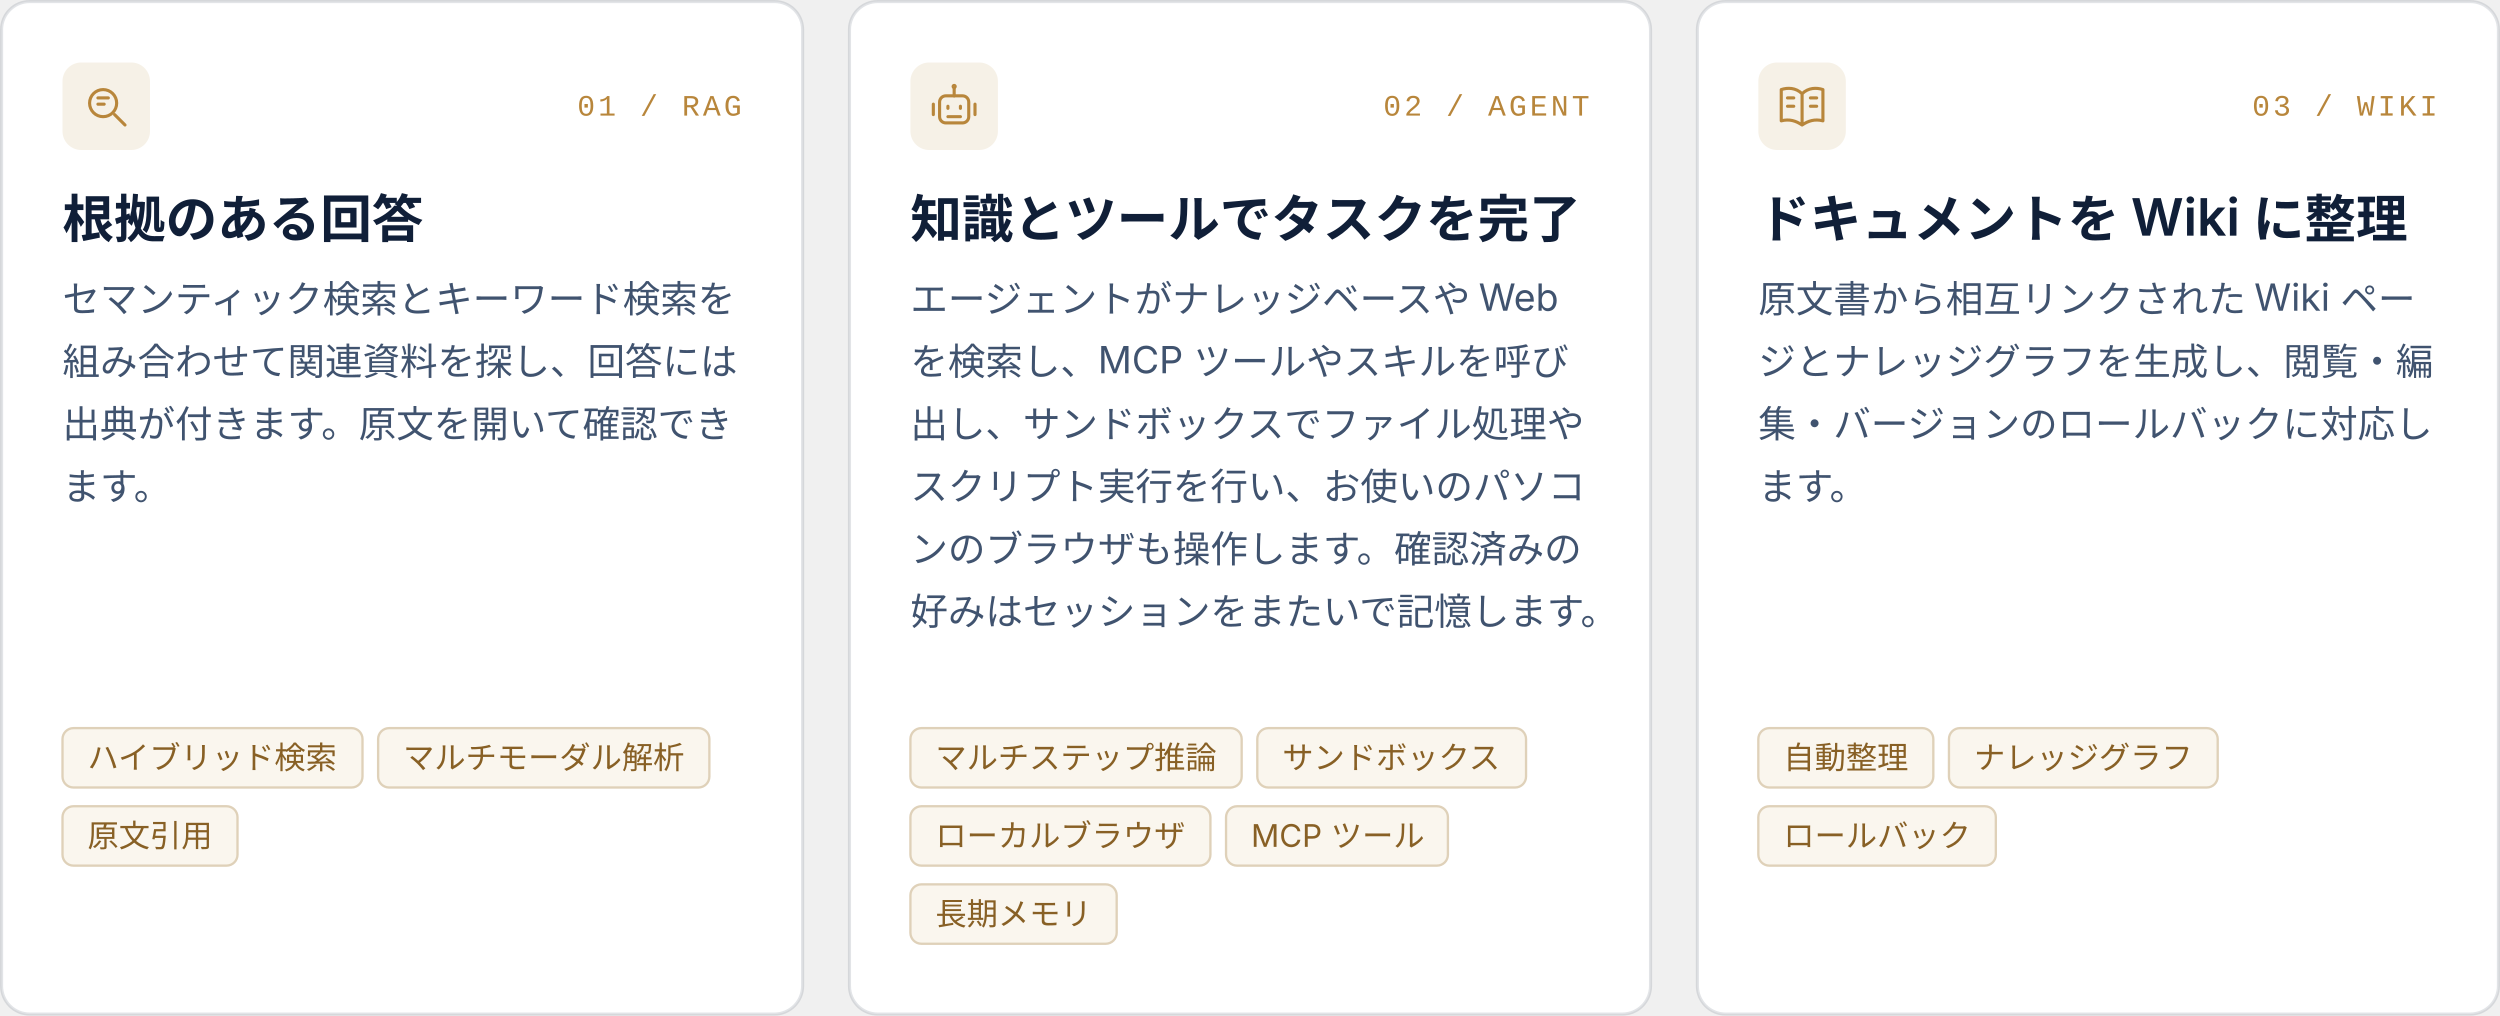
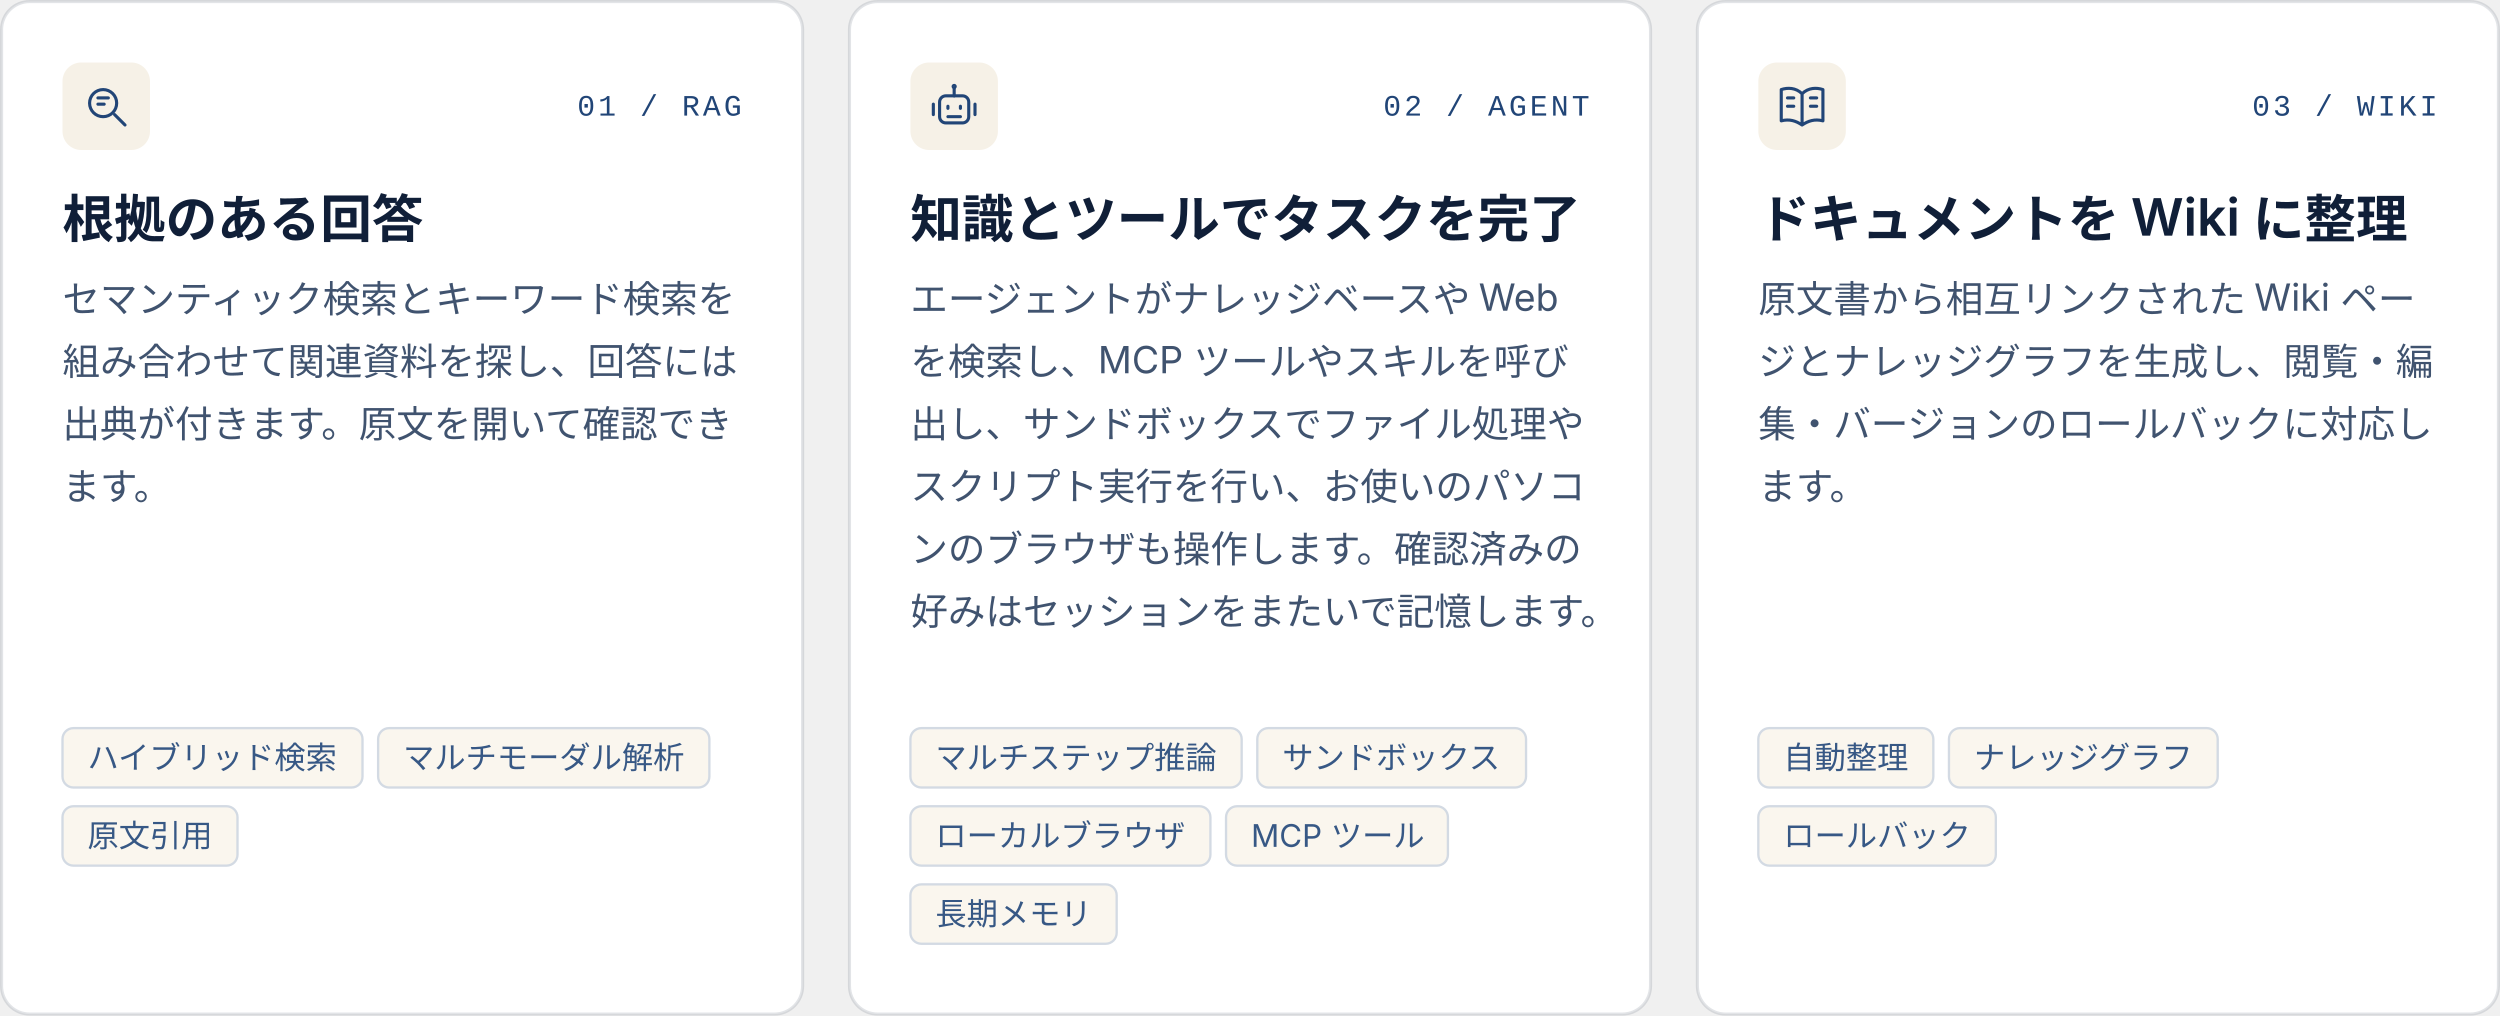
<svg xmlns="http://www.w3.org/2000/svg" viewBox="0 0 1600 650" width="1600" height="650" role="img">
  <rect x="1.0" y="1" width="512.667" height="648" rx="18" fill="#ffffff" stroke="rgba(16,31,56,.12)" stroke-width="2" />
  <rect x="40.0" y="40" width="56" height="56" rx="12" fill="#f6f1e7" />
-   <g transform="translate(52.0 52) scale(1.333333)" fill="none" stroke="#b8863b" stroke-width="1.5" stroke-linecap="round" stroke-linejoin="round">
+   <g transform="translate(52.0 52) scale(1.333333)" fill="none" stroke="#214577" stroke-width="1.5" stroke-linecap="round" stroke-linejoin="round">
    <circle cx="10.5" cy="10.5" r="6.5" />
    <path d="m16 16 5 5M8 8h5M8 11h3" />
  </g>
-   <text x="474.667" y="74" text-anchor="end" font-family="'JetBrains Mono', SFMono-Regular, 'SF Mono', Menlo, Consolas, 'Liberation Mono', monospace" font-size="19" letter-spacing="2" fill="#b8863b">01 / RAG</text>
+   <text x="474.667" y="74" text-anchor="end" font-family="'JetBrains Mono', SFMono-Regular, 'SF Mono', Menlo, Consolas, 'Liberation Mono', monospace" font-size="19" letter-spacing="2" fill="#214577">01 / RAG</text>
  <text x="40.0" y="152" font-family="Inter, -apple-system, BlinkMacSystemFont, 'Segoe UI', 'Hiragino Sans', 'Hiragino Kaku Gothic ProN', 'Yu Gothic', Meiryo, 'Noto Sans CJK JP', sans-serif" font-size="33" font-weight="600" fill="#101f38">根拠のある回答</text>
  <text x="40.0" y="200" font-family="Inter, -apple-system, BlinkMacSystemFont, 'Segoe UI', 'Hiragino Sans', 'Hiragino Kaku Gothic ProN', 'Yu Gothic', Meiryo, 'Noto Sans CJK JP', sans-serif" font-size="24" fill="#40536f">セマンティック検索とキーワード検索を</text>
  <text x="40.0" y="240" font-family="Inter, -apple-system, BlinkMacSystemFont, 'Segoe UI', 'Hiragino Sans', 'Hiragino Kaku Gothic ProN', 'Yu Gothic', Meiryo, 'Noto Sans CJK JP', sans-serif" font-size="24" fill="#40536f">組み合わせて関連資料を探し、回答には</text>
  <text x="40.0" y="280" font-family="Inter, -apple-system, BlinkMacSystemFont, 'Segoe UI', 'Hiragino Sans', 'Hiragino Kaku Gothic ProN', 'Yu Gothic', Meiryo, 'Noto Sans CJK JP', sans-serif" font-size="24" fill="#40536f">出典が付きます。原文を開いて確認でき</text>
  <text x="40.0" y="320" font-family="Inter, -apple-system, BlinkMacSystemFont, 'Segoe UI', 'Hiragino Sans', 'Hiragino Kaku Gothic ProN', 'Yu Gothic', Meiryo, 'Noto Sans CJK JP', sans-serif" font-size="24" fill="#40536f">ます。</text>
-   <rect x="40.0" y="466" width="192.0" height="38" rx="7" fill="#faf6ee" stroke="#dfd1b9" stroke-width="1.5" />
-   <text x="56.0" y="492" font-family="Inter, -apple-system, BlinkMacSystemFont, 'Segoe UI', 'Hiragino Sans', 'Hiragino Kaku Gothic ProN', 'Yu Gothic', Meiryo, 'Noto Sans CJK JP', sans-serif" font-size="20" fill="#886025">ハイブリッド検索</text>
-   <rect x="242.0" y="466" width="212.0" height="38" rx="7" fill="#faf6ee" stroke="#dfd1b9" stroke-width="1.5" />
-   <text x="258.0" y="492" font-family="Inter, -apple-system, BlinkMacSystemFont, 'Segoe UI', 'Hiragino Sans', 'Hiragino Kaku Gothic ProN', 'Yu Gothic', Meiryo, 'Noto Sans CJK JP', sans-serif" font-size="20" fill="#886025">マルチモーダル解析</text>
-   <rect x="40.0" y="516" width="112.0" height="38" rx="7" fill="#faf6ee" stroke="#dfd1b9" stroke-width="1.5" />
-   <text x="56.0" y="542" font-family="Inter, -apple-system, BlinkMacSystemFont, 'Segoe UI', 'Hiragino Sans', 'Hiragino Kaku Gothic ProN', 'Yu Gothic', Meiryo, 'Noto Sans CJK JP', sans-serif" font-size="20" fill="#886025">原文引用</text>
+   <rect x="40.0" y="466" width="192.0" height="38" rx="7" fill="#faf6ee" stroke="#d3dae3" stroke-width="1.5" />
+   <text x="56.0" y="492" font-family="Inter, -apple-system, BlinkMacSystemFont, 'Segoe UI', 'Hiragino Sans', 'Hiragino Kaku Gothic ProN', 'Yu Gothic', Meiryo, 'Noto Sans CJK JP', sans-serif" font-size="20" fill="#375885">ハイブリッド検索</text>
+   <rect x="242.0" y="466" width="212.0" height="38" rx="7" fill="#faf6ee" stroke="#d3dae3" stroke-width="1.5" />
+   <text x="258.0" y="492" font-family="Inter, -apple-system, BlinkMacSystemFont, 'Segoe UI', 'Hiragino Sans', 'Hiragino Kaku Gothic ProN', 'Yu Gothic', Meiryo, 'Noto Sans CJK JP', sans-serif" font-size="20" fill="#375885">マルチモーダル解析</text>
+   <rect x="40.0" y="516" width="112.0" height="38" rx="7" fill="#faf6ee" stroke="#d3dae3" stroke-width="1.5" />
+   <text x="56.0" y="542" font-family="Inter, -apple-system, BlinkMacSystemFont, 'Segoe UI', 'Hiragino Sans', 'Hiragino Kaku Gothic ProN', 'Yu Gothic', Meiryo, 'Noto Sans CJK JP', sans-serif" font-size="20" fill="#375885">原文引用</text>
  <rect x="543.667" y="1" width="512.667" height="648" rx="18" fill="#ffffff" stroke="rgba(16,31,56,.12)" stroke-width="2" />
  <rect x="582.667" y="40" width="56" height="56" rx="12" fill="#f6f1e7" />
-   <g transform="translate(594.6667 52) scale(1.333333)" fill="none" stroke="#b8863b" stroke-width="1.5" stroke-linecap="round" stroke-linejoin="round">
+   <g transform="translate(594.6667 52) scale(1.333333)" fill="none" stroke="#214577" stroke-width="1.5" stroke-linecap="round" stroke-linejoin="round">
    <rect x="5" y="7" width="14" height="13" rx="3" />
    <path d="M12 3v4M2 11v5m20-5v5M9 12v1m6-1v1m-6 4h6" />
    <circle cx="12" cy="2.5" r=".5" />
  </g>
-   <text x="1017.333" y="74" text-anchor="end" font-family="'JetBrains Mono', SFMono-Regular, 'SF Mono', Menlo, Consolas, 'Liberation Mono', monospace" font-size="19" letter-spacing="2" fill="#b8863b">02 / AGENT</text>
+   <text x="1017.333" y="74" text-anchor="end" font-family="'JetBrains Mono', SFMono-Regular, 'SF Mono', Menlo, Consolas, 'Liberation Mono', monospace" font-size="19" letter-spacing="2" fill="#214577">02 / AGENT</text>
  <text x="582.667" y="152" font-family="Inter, -apple-system, BlinkMacSystemFont, 'Segoe UI', 'Hiragino Sans', 'Hiragino Kaku Gothic ProN', 'Yu Gothic', Meiryo, 'Noto Sans CJK JP', sans-serif" font-size="33" font-weight="600" fill="#101f38">知識とツールでタスクを完了</text>
  <text x="582.667" y="200" font-family="Inter, -apple-system, BlinkMacSystemFont, 'Segoe UI', 'Hiragino Sans', 'Hiragino Kaku Gothic ProN', 'Yu Gothic', Meiryo, 'Noto Sans CJK JP', sans-serif" font-size="24" fill="#40536f">エージェントがナレッジベースや Web</text>
  <text x="582.667" y="240" font-family="Inter, -apple-system, BlinkMacSystemFont, 'Segoe UI', 'Hiragino Sans', 'Hiragino Kaku Gothic ProN', 'Yu Gothic', Meiryo, 'Noto Sans CJK JP', sans-serif" font-size="24" fill="#40536f">を検索し、MCP ツールやスキルを呼び</text>
  <text x="582.667" y="280" font-family="Inter, -apple-system, BlinkMacSystemFont, 'Segoe UI', 'Hiragino Sans', 'Hiragino Kaku Gothic ProN', 'Yu Gothic', Meiryo, 'Noto Sans CJK JP', sans-serif" font-size="24" fill="#40536f">出し、サンドボックスでファイル処理や</text>
  <text x="582.667" y="320" font-family="Inter, -apple-system, BlinkMacSystemFont, 'Segoe UI', 'Hiragino Sans', 'Hiragino Kaku Gothic ProN', 'Yu Gothic', Meiryo, 'Noto Sans CJK JP', sans-serif" font-size="24" fill="#40536f">スクリプト実行を行い、お使いのパソコ</text>
  <text x="582.667" y="360" font-family="Inter, -apple-system, BlinkMacSystemFont, 'Segoe UI', 'Hiragino Sans', 'Hiragino Kaku Gothic ProN', 'Yu Gothic', Meiryo, 'Noto Sans CJK JP', sans-serif" font-size="24" fill="#40536f">ンのブラウザも操作します。確認済みの</text>
  <text x="582.667" y="400" font-family="Inter, -apple-system, BlinkMacSystemFont, 'Segoe UI', 'Hiragino Sans', 'Hiragino Kaku Gothic ProN', 'Yu Gothic', Meiryo, 'Noto Sans CJK JP', sans-serif" font-size="24" fill="#40536f">好みはセッションをまたいで記憶します。</text>
-   <rect x="582.667" y="466" width="212.0" height="38" rx="7" fill="#faf6ee" stroke="#dfd1b9" stroke-width="1.5" />
-   <text x="598.667" y="492" font-family="Inter, -apple-system, BlinkMacSystemFont, 'Segoe UI', 'Hiragino Sans', 'Hiragino Kaku Gothic ProN', 'Yu Gothic', Meiryo, 'Noto Sans CJK JP', sans-serif" font-size="20" fill="#886025">マルチステップ推論</text>
-   <rect x="804.667" y="466" width="172.0" height="38" rx="7" fill="#faf6ee" stroke="#dfd1b9" stroke-width="1.5" />
-   <text x="820.667" y="492" font-family="Inter, -apple-system, BlinkMacSystemFont, 'Segoe UI', 'Hiragino Sans', 'Hiragino Kaku Gothic ProN', 'Yu Gothic', Meiryo, 'Noto Sans CJK JP', sans-serif" font-size="20" fill="#886025">サンドボックス</text>
-   <rect x="582.667" y="516" width="192.0" height="38" rx="7" fill="#faf6ee" stroke="#dfd1b9" stroke-width="1.5" />
-   <text x="598.667" y="542" font-family="Inter, -apple-system, BlinkMacSystemFont, 'Segoe UI', 'Hiragino Sans', 'Hiragino Kaku Gothic ProN', 'Yu Gothic', Meiryo, 'Noto Sans CJK JP', sans-serif" font-size="20" fill="#886025">ローカルブラウザ</text>
-   <rect x="784.667" y="516" width="142.0" height="38" rx="7" fill="#faf6ee" stroke="#dfd1b9" stroke-width="1.5" />
-   <text x="800.667" y="542" font-family="Inter, -apple-system, BlinkMacSystemFont, 'Segoe UI', 'Hiragino Sans', 'Hiragino Kaku Gothic ProN', 'Yu Gothic', Meiryo, 'Noto Sans CJK JP', sans-serif" font-size="20" fill="#886025">MCP ツール</text>
-   <rect x="582.667" y="566" width="132.0" height="38" rx="7" fill="#faf6ee" stroke="#dfd1b9" stroke-width="1.5" />
-   <text x="598.667" y="592" font-family="Inter, -apple-system, BlinkMacSystemFont, 'Segoe UI', 'Hiragino Sans', 'Hiragino Kaku Gothic ProN', 'Yu Gothic', Meiryo, 'Noto Sans CJK JP', sans-serif" font-size="20" fill="#886025">長期メモリ</text>
+   <rect x="582.667" y="466" width="212.0" height="38" rx="7" fill="#faf6ee" stroke="#d3dae3" stroke-width="1.5" />
+   <text x="598.667" y="492" font-family="Inter, -apple-system, BlinkMacSystemFont, 'Segoe UI', 'Hiragino Sans', 'Hiragino Kaku Gothic ProN', 'Yu Gothic', Meiryo, 'Noto Sans CJK JP', sans-serif" font-size="20" fill="#375885">マルチステップ推論</text>
+   <rect x="804.667" y="466" width="172.0" height="38" rx="7" fill="#faf6ee" stroke="#d3dae3" stroke-width="1.5" />
+   <text x="820.667" y="492" font-family="Inter, -apple-system, BlinkMacSystemFont, 'Segoe UI', 'Hiragino Sans', 'Hiragino Kaku Gothic ProN', 'Yu Gothic', Meiryo, 'Noto Sans CJK JP', sans-serif" font-size="20" fill="#375885">サンドボックス</text>
+   <rect x="582.667" y="516" width="192.0" height="38" rx="7" fill="#faf6ee" stroke="#d3dae3" stroke-width="1.5" />
+   <text x="598.667" y="542" font-family="Inter, -apple-system, BlinkMacSystemFont, 'Segoe UI', 'Hiragino Sans', 'Hiragino Kaku Gothic ProN', 'Yu Gothic', Meiryo, 'Noto Sans CJK JP', sans-serif" font-size="20" fill="#375885">ローカルブラウザ</text>
+   <rect x="784.667" y="516" width="142.0" height="38" rx="7" fill="#faf6ee" stroke="#d3dae3" stroke-width="1.5" />
+   <text x="800.667" y="542" font-family="Inter, -apple-system, BlinkMacSystemFont, 'Segoe UI', 'Hiragino Sans', 'Hiragino Kaku Gothic ProN', 'Yu Gothic', Meiryo, 'Noto Sans CJK JP', sans-serif" font-size="20" fill="#375885">MCP ツール</text>
+   <rect x="582.667" y="566" width="132.0" height="38" rx="7" fill="#faf6ee" stroke="#d3dae3" stroke-width="1.5" />
+   <text x="598.667" y="592" font-family="Inter, -apple-system, BlinkMacSystemFont, 'Segoe UI', 'Hiragino Sans', 'Hiragino Kaku Gothic ProN', 'Yu Gothic', Meiryo, 'Noto Sans CJK JP', sans-serif" font-size="20" fill="#375885">長期メモリ</text>
  <rect x="1086.333" y="1" width="512.667" height="648" rx="18" fill="#ffffff" stroke="rgba(16,31,56,.12)" stroke-width="2" />
  <rect x="1125.333" y="40" width="56" height="56" rx="12" fill="#f6f1e7" />
-   <g transform="translate(1137.333 52) scale(1.333333)" fill="none" stroke="#b8863b" stroke-width="1.5" stroke-linecap="round" stroke-linejoin="round">
+   <g transform="translate(1137.333 52) scale(1.333333)" fill="none" stroke="#214577" stroke-width="1.5" stroke-linecap="round" stroke-linejoin="round">
    <path d="M12 6C9 3 5 3 2 4v15c4-1 7 0 10 2 3-2 6-3 10-2V4c-3-1-7-1-10 2v15" />
    <path d="M5 8h3m-3 4h3m8-4h3m-3 4h3" />
  </g>
-   <text x="1560.0" y="74" text-anchor="end" font-family="'JetBrains Mono', SFMono-Regular, 'SF Mono', Menlo, Consolas, 'Liberation Mono', monospace" font-size="19" letter-spacing="2" fill="#b8863b">03 / WIKI</text>
+   <text x="1560.0" y="74" text-anchor="end" font-family="'JetBrains Mono', SFMono-Regular, 'SF Mono', Menlo, Consolas, 'Liberation Mono', monospace" font-size="19" letter-spacing="2" fill="#214577">03 / WIKI</text>
  <text x="1125.333" y="152" font-family="Inter, -apple-system, BlinkMacSystemFont, 'Segoe UI', 'Hiragino Sans', 'Hiragino Kaku Gothic ProN', 'Yu Gothic', Meiryo, 'Noto Sans CJK JP', sans-serif" font-size="33" font-weight="600" fill="#101f38">ドキュメントを Wiki に整理</text>
  <text x="1125.333" y="200" font-family="Inter, -apple-system, BlinkMacSystemFont, 'Segoe UI', 'Hiragino Sans', 'Hiragino Kaku Gothic ProN', 'Yu Gothic', Meiryo, 'Noto Sans CJK JP', sans-serif" font-size="24" fill="#40536f">原文書から相互リンクされた Wiki ペー</text>
  <text x="1125.333" y="240" font-family="Inter, -apple-system, BlinkMacSystemFont, 'Segoe UI', 'Hiragino Sans', 'Hiragino Kaku Gothic ProN', 'Yu Gothic', Meiryo, 'Noto Sans CJK JP', sans-serif" font-size="24" fill="#40536f">ジとナレッジグラフを生成し、閲覧・編</text>
  <text x="1125.333" y="280" font-family="Inter, -apple-system, BlinkMacSystemFont, 'Segoe UI', 'Hiragino Sans', 'Hiragino Kaku Gothic ProN', 'Yu Gothic', Meiryo, 'Noto Sans CJK JP', sans-serif" font-size="24" fill="#40536f">集・バージョンのロールバックに対応し</text>
  <text x="1125.333" y="320" font-family="Inter, -apple-system, BlinkMacSystemFont, 'Segoe UI', 'Hiragino Sans', 'Hiragino Kaku Gothic ProN', 'Yu Gothic', Meiryo, 'Noto Sans CJK JP', sans-serif" font-size="24" fill="#40536f">ます。</text>
-   <rect x="1125.333" y="466" width="112.0" height="38" rx="7" fill="#faf6ee" stroke="#dfd1b9" stroke-width="1.5" />
-   <text x="1141.333" y="492" font-family="Inter, -apple-system, BlinkMacSystemFont, 'Segoe UI', 'Hiragino Sans', 'Hiragino Kaku Gothic ProN', 'Yu Gothic', Meiryo, 'Noto Sans CJK JP', sans-serif" font-size="20" fill="#886025">自動整理</text>
-   <rect x="1247.333" y="466" width="172.0" height="38" rx="7" fill="#faf6ee" stroke="#dfd1b9" stroke-width="1.5" />
-   <text x="1263.333" y="492" font-family="Inter, -apple-system, BlinkMacSystemFont, 'Segoe UI', 'Hiragino Sans', 'Hiragino Kaku Gothic ProN', 'Yu Gothic', Meiryo, 'Noto Sans CJK JP', sans-serif" font-size="20" fill="#886025">ナレッジグラフ</text>
-   <rect x="1125.333" y="516" width="152.0" height="38" rx="7" fill="#faf6ee" stroke="#dfd1b9" stroke-width="1.5" />
-   <text x="1141.333" y="542" font-family="Inter, -apple-system, BlinkMacSystemFont, 'Segoe UI', 'Hiragino Sans', 'Hiragino Kaku Gothic ProN', 'Yu Gothic', Meiryo, 'Noto Sans CJK JP', sans-serif" font-size="20" fill="#886025">ロールバック</text>
+   <rect x="1125.333" y="466" width="112.0" height="38" rx="7" fill="#faf6ee" stroke="#d3dae3" stroke-width="1.5" />
+   <text x="1141.333" y="492" font-family="Inter, -apple-system, BlinkMacSystemFont, 'Segoe UI', 'Hiragino Sans', 'Hiragino Kaku Gothic ProN', 'Yu Gothic', Meiryo, 'Noto Sans CJK JP', sans-serif" font-size="20" fill="#375885">自動整理</text>
+   <rect x="1247.333" y="466" width="172.0" height="38" rx="7" fill="#faf6ee" stroke="#d3dae3" stroke-width="1.5" />
+   <text x="1263.333" y="492" font-family="Inter, -apple-system, BlinkMacSystemFont, 'Segoe UI', 'Hiragino Sans', 'Hiragino Kaku Gothic ProN', 'Yu Gothic', Meiryo, 'Noto Sans CJK JP', sans-serif" font-size="20" fill="#375885">ナレッジグラフ</text>
+   <rect x="1125.333" y="516" width="152.0" height="38" rx="7" fill="#faf6ee" stroke="#d3dae3" stroke-width="1.5" />
+   <text x="1141.333" y="542" font-family="Inter, -apple-system, BlinkMacSystemFont, 'Segoe UI', 'Hiragino Sans', 'Hiragino Kaku Gothic ProN', 'Yu Gothic', Meiryo, 'Noto Sans CJK JP', sans-serif" font-size="20" fill="#375885">ロールバック</text>
</svg>
